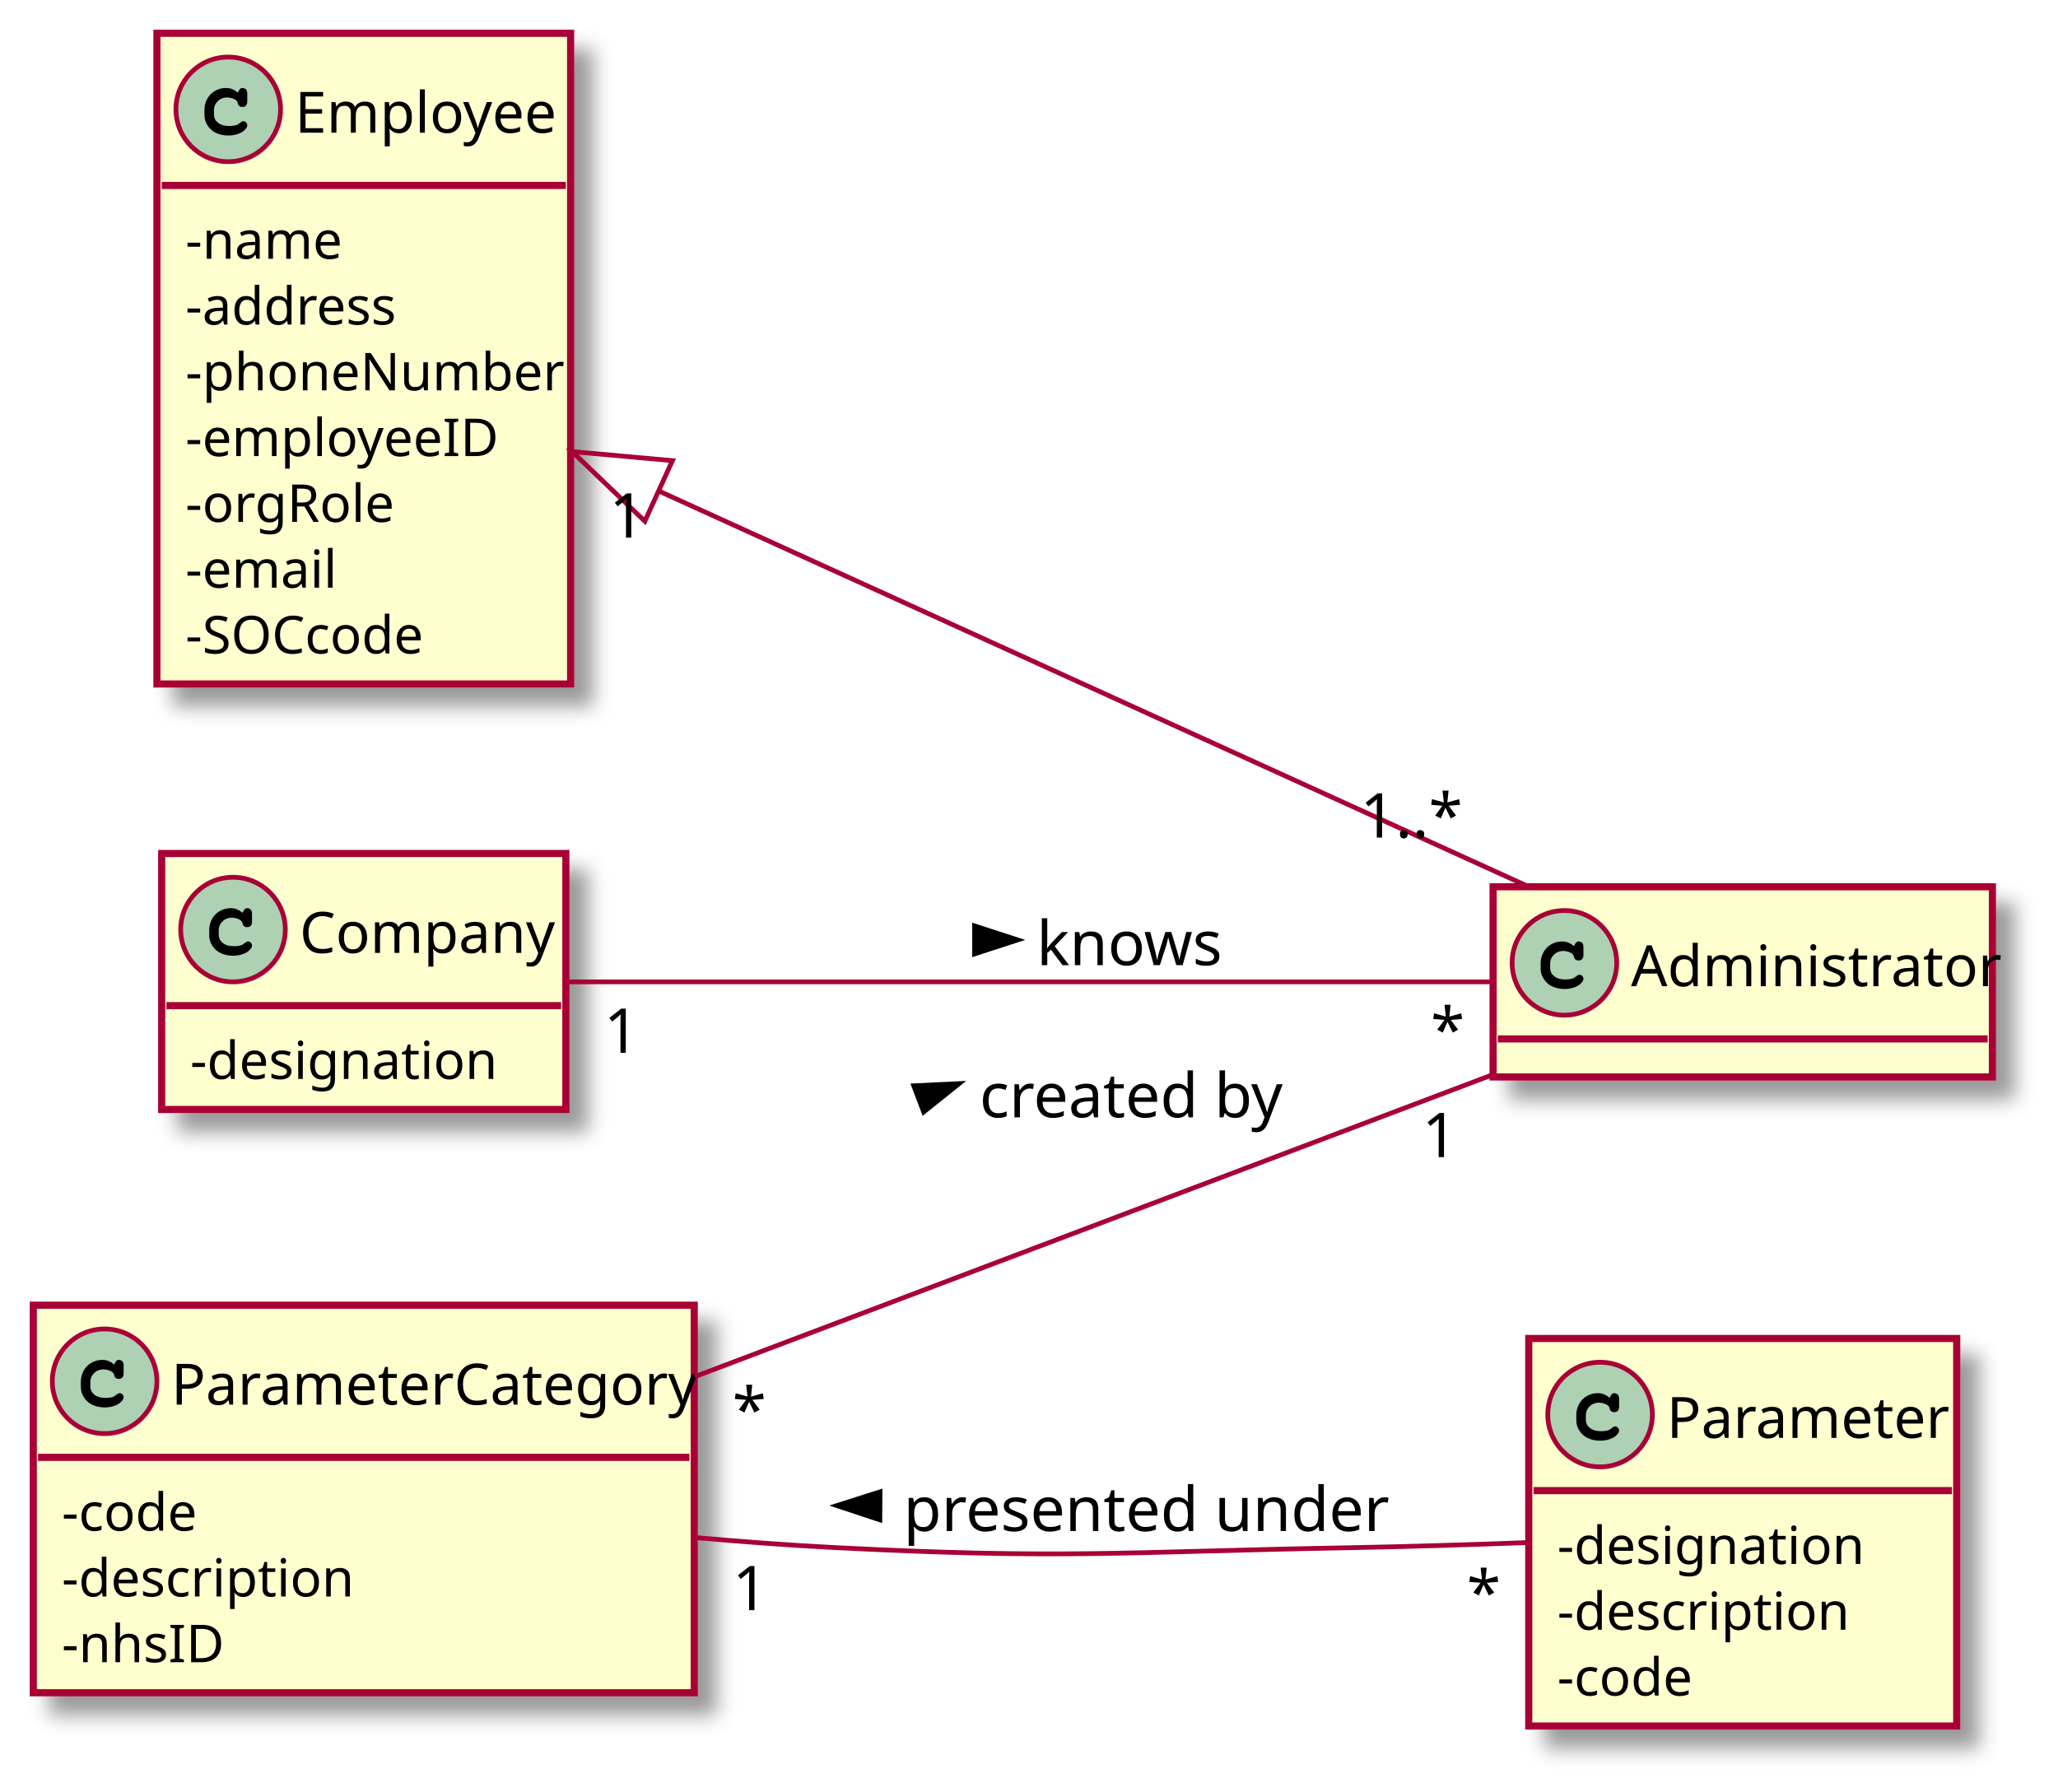
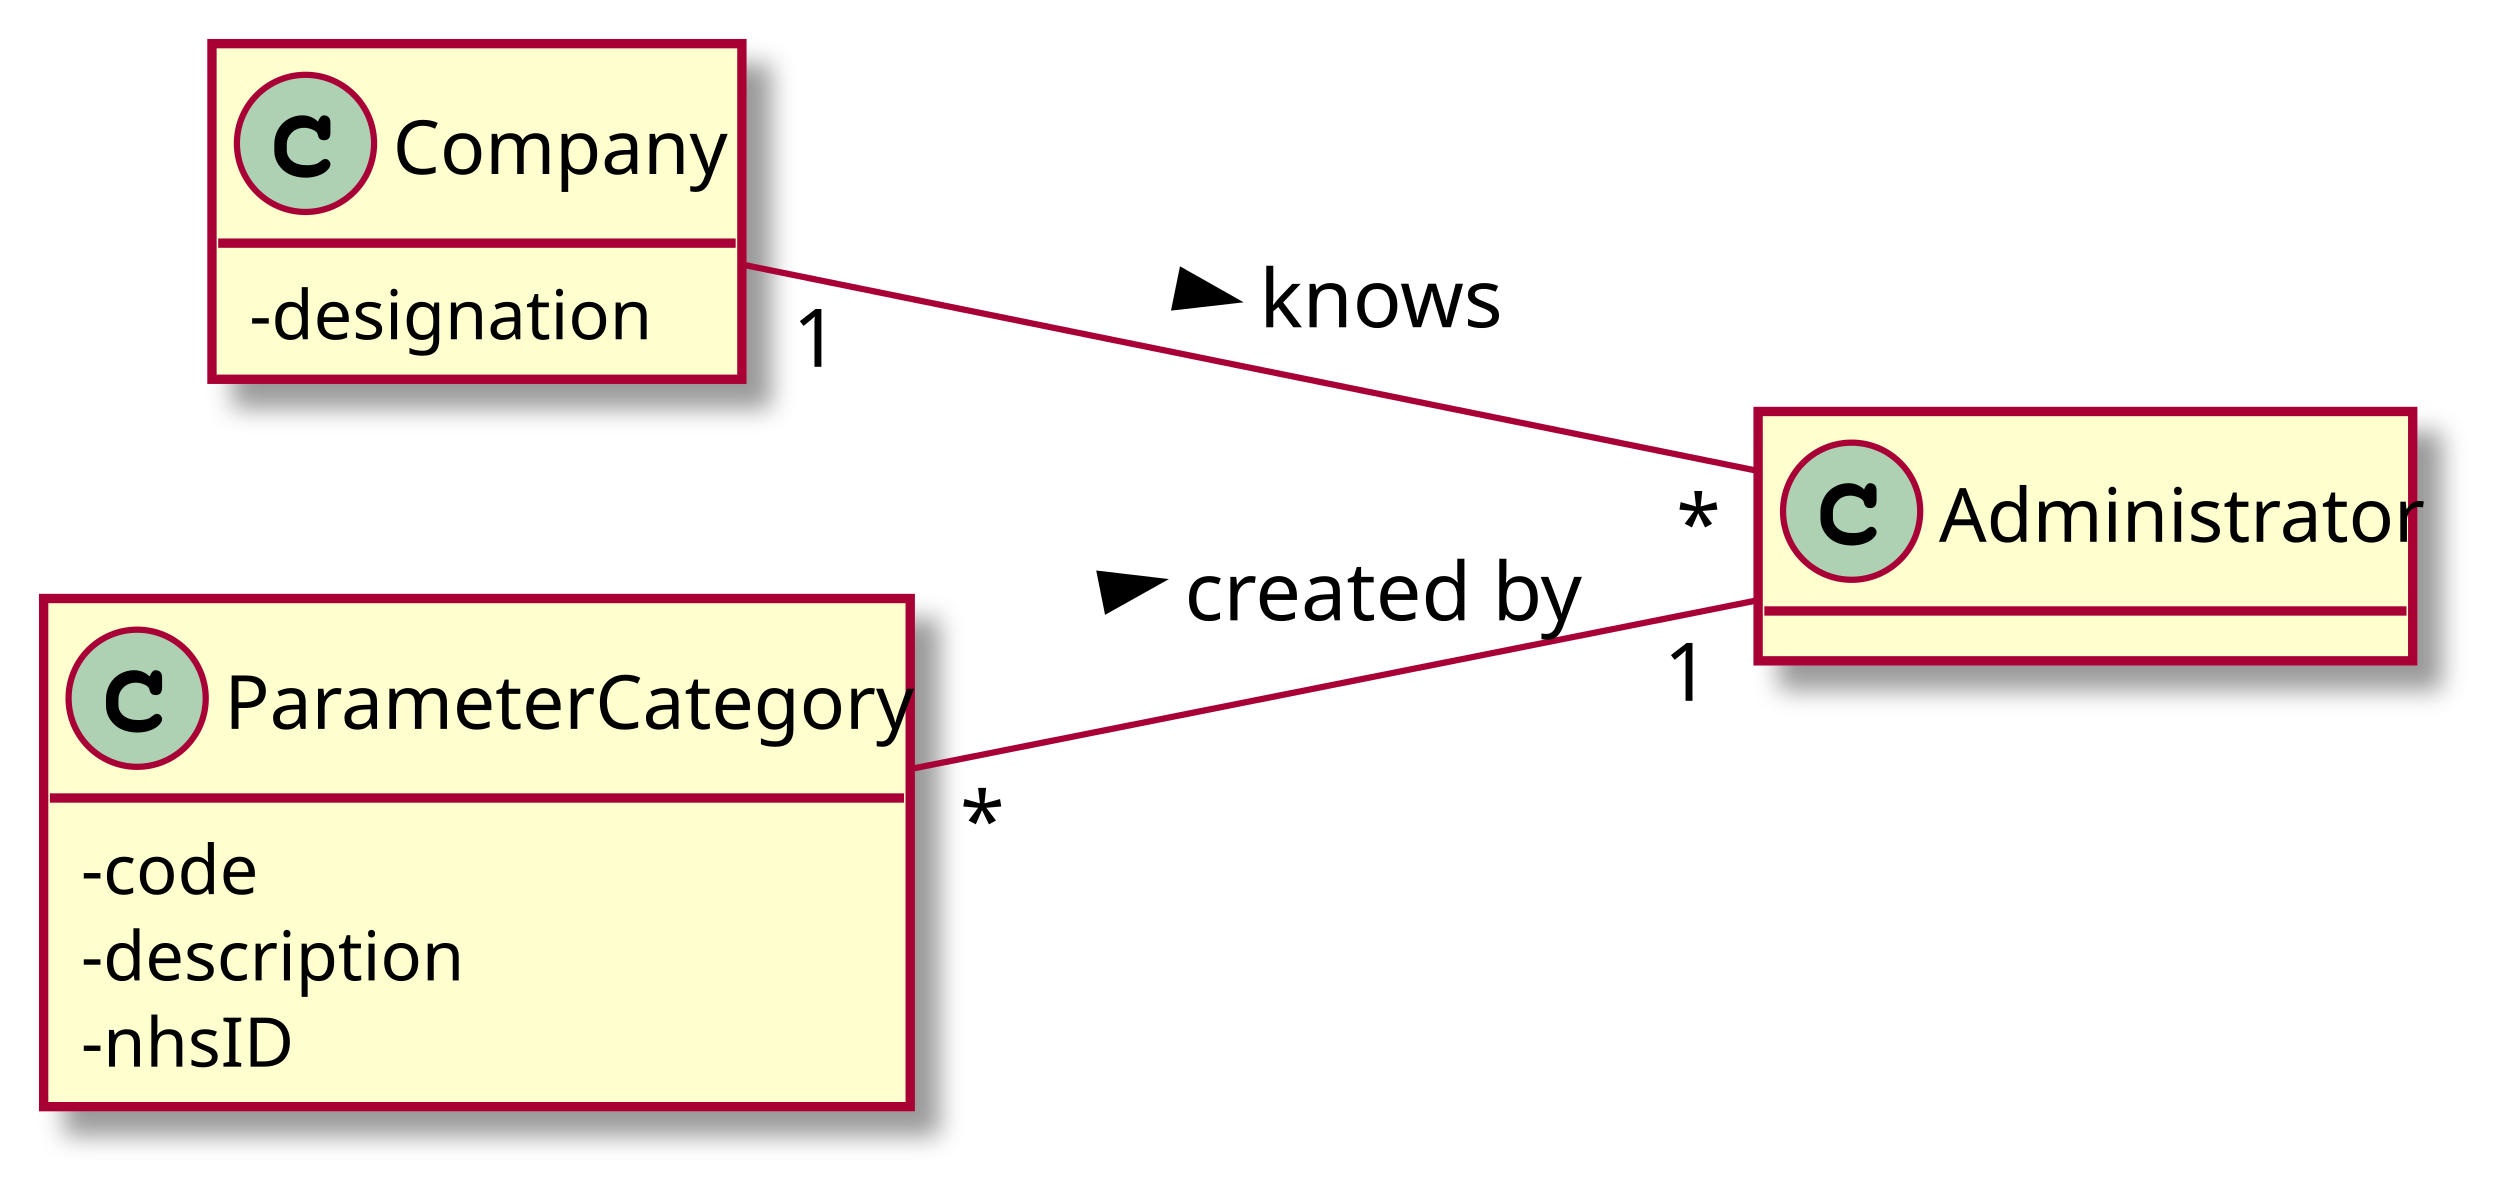
- <svg xmlns="http://www.w3.org/2000/svg" contentScriptType="application/ecmascript" contentStyleType="text/css" height="471.25px" preserveAspectRatio="none" style="width:541px;height:471px;" version="1.1" viewBox="0 0 541 471" width="541.25px" zoomAndPan="magnify">
+ <svg xmlns="http://www.w3.org/2000/svg" contentScriptType="application/ecmascript" contentStyleType="text/css" height="191px" preserveAspectRatio="none" style="width:401px;height:191px;" version="1.1" viewBox="0 0 401 191" width="401px" zoomAndPan="magnify">
  <defs>
-     <filter height="300%" id="f3g3r2jabuijv" width="300%" x="-1" y="-1">
-       <feGaussianBlur result="blurOut" stdDeviation="2.5" />
+     <filter height="300%" id="f1x9mqbijrpstf" width="300%" x="-1" y="-1">
+       <feGaussianBlur result="blurOut" stdDeviation="2.0" />
      <feColorMatrix in="blurOut" result="blurOut2" type="matrix" values="0 0 0 0 0 0 0 0 0 0 0 0 0 0 0 0 0 0 .4 0" />
-       <feOffset dx="5.0" dy="5.0" in="blurOut2" result="blurOut3" />
+       <feOffset dx="4.0" dy="4.0" in="blurOut2" result="blurOut3" />
      <feBlend in="SourceGraphic" in2="blurOut3" mode="normal" />
    </filter>
  </defs>
  <g>
-     <rect codeLine="5" fill="#FEFECE" filter="url(#f3g3r2jabuijv)" height="67.295" id="Company" style="stroke:#A80036;stroke-width:1.875;" width="106.25" x="42.5" y="224.375" />
-     <ellipse cx="61.25" cy="244.375" fill="#ADD1B2" rx="13.75" ry="13.75" style="stroke:#A80036;stroke-width:1.25;" />
-     <path d="M63.75,240 Q64.004,239.375 64.297,239.062 Q64.59,238.75 64.922,238.75 Q65.508,238.75 65.879,239.102 Q66.25,239.453 66.25,240.273 L66.25,242.227 Q66.25,243.047 65.898,243.398 Q65.547,243.75 65,243.75 Q64.512,243.75 64.199,243.535 Q63.887,243.32 63.75,242.754 Q63.691,242.363 63.477,242.148 Q63.086,241.738 62.383,241.504 Q61.68,241.25 60.977,241.25 Q60.098,241.25 59.355,241.602 Q58.633,241.953 58.066,242.734 Q57.5,243.516 57.5,244.59 L57.5,245.742 Q57.5,247.031 58.555,247.891 Q59.609,248.75 61.484,248.75 Q62.598,248.75 63.379,248.496 Q63.828,248.359 64.336,247.91 Q64.668,247.656 64.844,247.578 Q65.019,247.5 65.234,247.5 Q65.644,247.5 65.938,247.832 Q66.25,248.144 66.25,248.594 Q66.25,249.023 65.82,249.531 Q65.195,250.273 64.199,250.684 Q62.891,251.25 61.289,251.25 Q59.414,251.25 57.91,250.508 Q56.699,249.922 55.84,248.652 Q55,247.383 55,245.879 L55,244.512 Q55,242.949 55.742,241.582 Q56.504,240.215 57.812,239.492 Q59.141,238.75 60.625,238.75 Q61.523,238.75 62.305,239.062 Q63.086,239.375 63.75,240 Z " fill="#000000" />
-     <text fill="#000000" font-family="sans-serif" font-size="15" lengthAdjust="spacing" textLength="66.25" x="78.75" y="250.513">Company</text>
-     <line style="stroke:#A80036;stroke-width:1.875;" x1="43.75" x2="147.5" y1="264.375" y2="264.375" />
-     <text fill="#000000" font-family="sans-serif" font-size="13.75" lengthAdjust="spacing" textLength="73.75" x="50" y="283.649">-designation</text>
-     <rect codeLine="8" fill="#FEFECE" filter="url(#f3g3r2jabuijv)" height="101.885" id="Parameter" style="stroke:#A80036;stroke-width:1.875;" width="112.5" x="401.875" y="351.875" />
-     <ellipse cx="420.625" cy="371.875" fill="#ADD1B2" rx="13.75" ry="13.75" style="stroke:#A80036;stroke-width:1.25;" />
-     <path d="M423.125,367.5 Q423.379,366.875 423.672,366.562 Q423.965,366.25 424.297,366.25 Q424.883,366.25 425.254,366.602 Q425.625,366.953 425.625,367.773 L425.625,369.727 Q425.625,370.547 425.273,370.898 Q424.922,371.25 424.375,371.25 Q423.887,371.25 423.574,371.035 Q423.262,370.82 423.125,370.254 Q423.066,369.863 422.852,369.648 Q422.461,369.238 421.758,369.004 Q421.055,368.75 420.352,368.75 Q419.473,368.75 418.731,369.102 Q418.008,369.453 417.441,370.234 Q416.875,371.016 416.875,372.09 L416.875,373.242 Q416.875,374.531 417.93,375.391 Q418.984,376.25 420.859,376.25 Q421.973,376.25 422.754,375.996 Q423.203,375.859 423.711,375.41 Q424.043,375.156 424.219,375.078 Q424.394,375 424.609,375 Q425.019,375 425.312,375.332 Q425.625,375.644 425.625,376.094 Q425.625,376.523 425.195,377.031 Q424.57,377.773 423.574,378.184 Q422.266,378.75 420.664,378.75 Q418.789,378.75 417.285,378.008 Q416.074,377.422 415.215,376.152 Q414.375,374.883 414.375,373.379 L414.375,372.012 Q414.375,370.449 415.117,369.082 Q415.879,367.715 417.188,366.992 Q418.516,366.25 420,366.25 Q420.898,366.25 421.68,366.562 Q422.461,366.875 423.125,367.5 Z " fill="#000000" />
-     <text fill="#000000" font-family="sans-serif" font-size="15" lengthAdjust="spacing" textLength="72.5" x="438.125" y="378.013">Parameter</text>
-     <line style="stroke:#A80036;stroke-width:1.875;" x1="403.125" x2="513.125" y1="391.875" y2="391.875" />
-     <text fill="#000000" font-family="sans-serif" font-size="13.75" lengthAdjust="spacing" textLength="73.75" x="409.375" y="411.149">-designation</text>
-     <text fill="#000000" font-family="sans-serif" font-size="13.75" lengthAdjust="spacing" textLength="71.25" x="409.375" y="428.444">-description</text>
-     <text fill="#000000" font-family="sans-serif" font-size="13.75" lengthAdjust="spacing" textLength="35" x="409.375" y="445.738">-code</text>
-     <rect codeLine="13" fill="#FEFECE" filter="url(#f3g3r2jabuijv)" height="101.885" id="ParameterCategory" style="stroke:#A80036;stroke-width:1.875;" width="173.75" x="8.75" y="343.125" />
-     <ellipse cx="27.5" cy="363.125" fill="#ADD1B2" rx="13.75" ry="13.75" style="stroke:#A80036;stroke-width:1.25;" />
-     <path d="M30,358.75 Q30.254,358.125 30.547,357.812 Q30.84,357.5 31.172,357.5 Q31.758,357.5 32.129,357.852 Q32.5,358.203 32.5,359.023 L32.5,360.977 Q32.5,361.797 32.148,362.148 Q31.797,362.5 31.25,362.5 Q30.762,362.5 30.449,362.285 Q30.137,362.07 30,361.504 Q29.941,361.113 29.727,360.898 Q29.336,360.488 28.633,360.254 Q27.93,360 27.227,360 Q26.348,360 25.605,360.352 Q24.883,360.703 24.316,361.484 Q23.75,362.266 23.75,363.34 L23.75,364.492 Q23.75,365.781 24.805,366.641 Q25.859,367.5 27.734,367.5 Q28.848,367.5 29.629,367.246 Q30.078,367.109 30.586,366.66 Q30.918,366.406 31.094,366.328 Q31.27,366.25 31.484,366.25 Q31.895,366.25 32.188,366.582 Q32.5,366.894 32.5,367.344 Q32.5,367.773 32.07,368.281 Q31.445,369.023 30.449,369.434 Q29.141,370 27.539,370 Q25.664,370 24.16,369.258 Q22.949,368.672 22.09,367.402 Q21.25,366.133 21.25,364.629 L21.25,363.262 Q21.25,361.699 21.992,360.332 Q22.754,358.965 24.062,358.242 Q25.391,357.5 26.875,357.5 Q27.773,357.5 28.555,357.812 Q29.336,358.125 30,358.75 Z " fill="#000000" />
-     <text fill="#000000" font-family="sans-serif" font-size="15" lengthAdjust="spacing" textLength="133.75" x="45" y="369.263">ParameterCategory</text>
-     <line style="stroke:#A80036;stroke-width:1.875;" x1="10" x2="181.25" y1="383.125" y2="383.125" />
-     <text fill="#000000" font-family="sans-serif" font-size="13.75" lengthAdjust="spacing" textLength="35" x="16.25" y="402.399">-code</text>
-     <text fill="#000000" font-family="sans-serif" font-size="13.75" lengthAdjust="spacing" textLength="71.25" x="16.25" y="419.694">-description</text>
-     <text fill="#000000" font-family="sans-serif" font-size="13.75" lengthAdjust="spacing" textLength="38.75" x="16.25" y="436.988">-nhsID</text>
-     <rect codeLine="19" fill="#FEFECE" filter="url(#f3g3r2jabuijv)" height="50" id="Administrator" style="stroke:#A80036;stroke-width:1.875;" width="131.25" x="392.5" y="233.125" />
-     <ellipse cx="411.25" cy="253.125" fill="#ADD1B2" rx="13.75" ry="13.75" style="stroke:#A80036;stroke-width:1.25;" />
-     <path d="M413.75,248.75 Q414.004,248.125 414.297,247.812 Q414.59,247.5 414.922,247.5 Q415.508,247.5 415.879,247.852 Q416.25,248.203 416.25,249.023 L416.25,250.977 Q416.25,251.797 415.898,252.148 Q415.547,252.5 415,252.5 Q414.512,252.5 414.199,252.285 Q413.887,252.07 413.75,251.504 Q413.691,251.113 413.477,250.898 Q413.086,250.488 412.383,250.254 Q411.68,250 410.977,250 Q410.098,250 409.356,250.352 Q408.633,250.703 408.066,251.484 Q407.5,252.266 407.5,253.34 L407.5,254.492 Q407.5,255.781 408.555,256.641 Q409.609,257.5 411.484,257.5 Q412.598,257.5 413.379,257.246 Q413.828,257.109 414.336,256.66 Q414.668,256.406 414.844,256.328 Q415.019,256.25 415.234,256.25 Q415.644,256.25 415.938,256.582 Q416.25,256.894 416.25,257.344 Q416.25,257.773 415.82,258.281 Q415.195,259.023 414.199,259.434 Q412.891,260 411.289,260 Q409.414,260 407.91,259.258 Q406.699,258.672 405.84,257.402 Q405,256.133 405,254.629 L405,253.262 Q405,251.699 405.742,250.332 Q406.504,248.965 407.812,248.242 Q409.141,247.5 410.625,247.5 Q411.523,247.5 412.305,247.812 Q413.086,248.125 413.75,248.75 Z " fill="#000000" />
-     <text fill="#000000" font-family="sans-serif" font-size="15" lengthAdjust="spacing" textLength="91.25" x="428.75" y="259.263">Administrator</text>
-     <line style="stroke:#A80036;stroke-width:1.875;" x1="393.75" x2="522.5" y1="273.125" y2="273.125" />
-     <rect codeLine="21" fill="#FEFECE" filter="url(#f3g3r2jabuijv)" height="171.065" id="Employee" style="stroke:#A80036;stroke-width:1.875;" width="108.75" x="41.25" y="8.75" />
-     <ellipse cx="60" cy="28.75" fill="#ADD1B2" rx="13.75" ry="13.75" style="stroke:#A80036;stroke-width:1.25;" />
-     <path d="M62.5,24.375 Q62.754,23.75 63.047,23.438 Q63.34,23.125 63.672,23.125 Q64.258,23.125 64.629,23.477 Q65,23.828 65,24.648 L65,26.602 Q65,27.422 64.648,27.773 Q64.297,28.125 63.75,28.125 Q63.262,28.125 62.949,27.91 Q62.637,27.695 62.5,27.129 Q62.441,26.738 62.227,26.523 Q61.836,26.113 61.133,25.879 Q60.43,25.625 59.727,25.625 Q58.848,25.625 58.105,25.977 Q57.383,26.328 56.816,27.109 Q56.25,27.891 56.25,28.965 L56.25,30.117 Q56.25,31.406 57.305,32.266 Q58.359,33.125 60.234,33.125 Q61.348,33.125 62.129,32.871 Q62.578,32.734 63.086,32.285 Q63.418,32.031 63.594,31.953 Q63.77,31.875 63.984,31.875 Q64.394,31.875 64.688,32.207 Q65,32.52 65,32.969 Q65,33.398 64.57,33.906 Q63.945,34.648 62.949,35.059 Q61.641,35.625 60.039,35.625 Q58.164,35.625 56.66,34.883 Q55.449,34.297 54.59,33.027 Q53.75,31.758 53.75,30.254 L53.75,28.887 Q53.75,27.324 54.492,25.957 Q55.254,24.59 56.562,23.867 Q57.891,23.125 59.375,23.125 Q60.273,23.125 61.055,23.438 Q61.836,23.75 62.5,24.375 Z " fill="#000000" />
-     <text fill="#000000" font-family="sans-serif" font-size="15" lengthAdjust="spacing" textLength="68.75" x="77.5" y="34.888">Employee</text>
-     <line style="stroke:#A80036;stroke-width:1.875;" x1="42.5" x2="148.75" y1="48.75" y2="48.75" />
-     <text fill="#000000" font-family="sans-serif" font-size="13.75" lengthAdjust="spacing" textLength="37.5" x="48.75" y="68.024">-name</text>
-     <text fill="#000000" font-family="sans-serif" font-size="13.75" lengthAdjust="spacing" textLength="55" x="48.75" y="85.319">-address</text>
-     <text fill="#000000" font-family="sans-serif" font-size="13.75" lengthAdjust="spacing" textLength="88.75" x="48.75" y="102.614">-phoneNumber</text>
-     <text fill="#000000" font-family="sans-serif" font-size="13.75" lengthAdjust="spacing" textLength="73.75" x="48.75" y="119.908">-employeeID</text>
-     <text fill="#000000" font-family="sans-serif" font-size="13.75" lengthAdjust="spacing" textLength="51.25" x="48.75" y="137.203">-orgRole</text>
-     <text fill="#000000" font-family="sans-serif" font-size="13.75" lengthAdjust="spacing" textLength="35" x="48.75" y="154.498">-email</text>
-     <text fill="#000000" font-family="sans-serif" font-size="13.75" lengthAdjust="spacing" textLength="62.5" x="48.75" y="171.793">-SOCcode</text>
-     <path codeLine="31" d="M173.25,129.113 C241.825,160.312 340.825,205.338 401.887,233.113 " fill="none" id="Employee-backto-Administrator" style="stroke:#A80036;stroke-width:1.25;" />
-     <polygon fill="none" points="169.512,137.025,150.387,118.713,176.762,121.1,169.512,137.025" style="stroke:#A80036;stroke-width:1.25;" />
-     <text fill="#000000" font-family="sans-serif" font-size="16.25" lengthAdjust="spacing" textLength="8.75" x="160.182" y="141.32">1</text>
-     <text fill="#000000" font-family="sans-serif" font-size="16.25" lengthAdjust="spacing" textLength="25" x="357.555" y="220.196">1..*</text>
-     <path codeLine="32" d="M182.562,404.2 C195.113,405.312 207.875,406.262 220,406.875 C279.925,409.913 295.012,407.975 355,406.875 C370.038,406.6 386.325,406.087 401.375,405.538 " fill="none" id="ParameterCategory-Parameter" style="stroke:#A80036;stroke-width:1.25;" />
-     <polygon fill="#000000" points="220,395.807,231.284,399.549,231.329,392.202,220,395.807" style="stroke:#000000;stroke-width:1.25;" />
-     <text fill="#000000" font-family="sans-serif" font-size="16.25" lengthAdjust="spacing" textLength="116.25" x="237.5" y="402.494">presented under</text>
-     <text fill="#000000" font-family="sans-serif" font-size="16.25" lengthAdjust="spacing" textLength="8.75" x="192.55" y="423.295">1</text>
-     <text fill="#000000" font-family="sans-serif" font-size="16.25" lengthAdjust="spacing" textLength="6.25" x="385.582" y="424.469">*</text>
-     <path codeLine="33" d="M182.65,361.913 C246.912,337.587 333.488,304.825 392.038,282.663 " fill="none" id="ParameterCategory-Administrator" style="stroke:#A80036;stroke-width:1.25;" />
-     <polygon fill="#000000" points="252.095,284.882,240.221,285.449,242.821,292.32,252.095,284.882" style="stroke:#000000;stroke-width:1.25;" />
-     <text fill="#000000" font-family="sans-serif" font-size="16.25" lengthAdjust="spacing" textLength="76.25" x="257.5" y="293.744">created by</text>
-     <text fill="#000000" font-family="sans-serif" font-size="16.25" lengthAdjust="spacing" textLength="6.25" x="192.51" y="376.382">*</text>
-     <text fill="#000000" font-family="sans-serif" font-size="16.25" lengthAdjust="spacing" textLength="8.75" x="373.819" y="304.202">1</text>
-     <path codeLine="34" d="M148.838,258.125 C213.188,258.125 322.812,258.125 392.45,258.125 " fill="none" id="Company-Administrator" style="stroke:#A80036;stroke-width:1.25;" />
-     <polygon fill="#000000" points="267.5,247.095,256.194,243.421,256.194,250.768,267.5,247.095" style="stroke:#000000;stroke-width:1.25;" />
-     <text fill="#000000" font-family="sans-serif" font-size="16.25" lengthAdjust="spacing" textLength="46.25" x="272.5" y="253.744">knows</text>
-     <text fill="#000000" font-family="sans-serif" font-size="16.25" lengthAdjust="spacing" textLength="8.75" x="158.735" y="276.768">1</text>
-     <text fill="#000000" font-family="sans-serif" font-size="16.25" lengthAdjust="spacing" textLength="6.25" x="376.095" y="276.495">*</text>
+     <rect codeLine="5" fill="#FEFECE" filter="url(#f1x9mqbijrpstf)" height="53.836" id="Company" style="stroke:#A80036;stroke-width:1.5;" width="85" x="34" y="7" />
+     <ellipse cx="49" cy="23" fill="#ADD1B2" rx="11" ry="11" style="stroke:#A80036;stroke-width:1.0;" />
+     <path d="M51,19.5 Q51.203,19 51.438,18.75 Q51.672,18.5 51.938,18.5 Q52.406,18.5 52.703,18.781 Q53,19.062 53,19.719 L53,21.281 Q53,21.938 52.719,22.219 Q52.438,22.5 52,22.5 Q51.609,22.5 51.359,22.328 Q51.109,22.156 51,21.703 Q50.953,21.391 50.781,21.219 Q50.469,20.891 49.906,20.703 Q49.344,20.5 48.781,20.5 Q48.078,20.5 47.484,20.781 Q46.906,21.062 46.453,21.688 Q46,22.312 46,23.172 L46,24.094 Q46,25.125 46.844,25.812 Q47.688,26.5 49.188,26.5 Q50.078,26.5 50.703,26.297 Q51.062,26.188 51.469,25.828 Q51.734,25.625 51.875,25.562 Q52.016,25.5 52.188,25.5 Q52.516,25.5 52.75,25.766 Q53,26.016 53,26.375 Q53,26.719 52.656,27.125 Q52.156,27.719 51.359,28.047 Q50.312,28.5 49.031,28.5 Q47.531,28.5 46.328,27.906 Q45.359,27.438 44.672,26.422 Q44,25.406 44,24.203 L44,23.109 Q44,21.859 44.594,20.766 Q45.203,19.672 46.25,19.094 Q47.312,18.5 48.5,18.5 Q49.219,18.5 49.844,18.75 Q50.469,19 51,19.5 Z " fill="#000000" />
+     <text fill="#000000" font-family="sans-serif" font-size="12" lengthAdjust="spacing" textLength="53" x="63" y="27.91">Company</text>
+     <line style="stroke:#A80036;stroke-width:1.5;" x1="35" x2="118" y1="39" y2="39" />
+     <text fill="#000000" font-family="sans-serif" font-size="11" lengthAdjust="spacing" textLength="59" x="40" y="54.419">-designation</text>
+     <rect codeLine="9" fill="#FEFECE" filter="url(#f1x9mqbijrpstf)" height="81.508" id="ParameterCategory" style="stroke:#A80036;stroke-width:1.5;" width="139" x="7" y="96" />
+     <ellipse cx="22" cy="112" fill="#ADD1B2" rx="11" ry="11" style="stroke:#A80036;stroke-width:1.0;" />
+     <path d="M24,108.5 Q24.203,108 24.438,107.75 Q24.672,107.5 24.938,107.5 Q25.406,107.5 25.703,107.781 Q26,108.062 26,108.719 L26,110.281 Q26,110.938 25.719,111.219 Q25.438,111.5 25,111.5 Q24.609,111.5 24.359,111.328 Q24.109,111.156 24,110.703 Q23.953,110.391 23.781,110.219 Q23.469,109.891 22.906,109.703 Q22.344,109.5 21.781,109.5 Q21.078,109.5 20.484,109.781 Q19.906,110.062 19.453,110.688 Q19,111.312 19,112.172 L19,113.094 Q19,114.125 19.844,114.812 Q20.688,115.5 22.188,115.5 Q23.078,115.5 23.703,115.297 Q24.062,115.188 24.469,114.828 Q24.734,114.625 24.875,114.562 Q25.016,114.5 25.188,114.5 Q25.516,114.5 25.75,114.766 Q26,115.016 26,115.375 Q26,115.719 25.656,116.125 Q25.156,116.719 24.359,117.047 Q23.312,117.5 22.031,117.5 Q20.531,117.5 19.328,116.906 Q18.359,116.438 17.672,115.422 Q17,114.406 17,113.203 L17,112.109 Q17,110.859 17.594,109.766 Q18.203,108.672 19.25,108.094 Q20.312,107.5 21.5,107.5 Q22.219,107.5 22.844,107.75 Q23.469,108 24,108.5 Z " fill="#000000" />
+     <text fill="#000000" font-family="sans-serif" font-size="12" lengthAdjust="spacing" textLength="107" x="36" y="116.91">ParameterCategory</text>
+     <line style="stroke:#A80036;stroke-width:1.5;" x1="8" x2="145" y1="128" y2="128" />
+     <text fill="#000000" font-family="sans-serif" font-size="11" lengthAdjust="spacing" textLength="28" x="13" y="143.419">-code</text>
+     <text fill="#000000" font-family="sans-serif" font-size="11" lengthAdjust="spacing" textLength="57" x="13" y="157.255">-description</text>
+     <text fill="#000000" font-family="sans-serif" font-size="11" lengthAdjust="spacing" textLength="31" x="13" y="171.091">-nhsID</text>
+     <rect codeLine="15" fill="#FEFECE" filter="url(#f1x9mqbijrpstf)" height="40" id="Administrator" style="stroke:#A80036;stroke-width:1.5;" width="105" x="282" y="66" />
+     <ellipse cx="297" cy="82" fill="#ADD1B2" rx="11" ry="11" style="stroke:#A80036;stroke-width:1.0;" />
+     <path d="M299,78.5 Q299.203,78 299.438,77.75 Q299.672,77.5 299.938,77.5 Q300.406,77.5 300.703,77.781 Q301,78.062 301,78.719 L301,80.281 Q301,80.938 300.719,81.219 Q300.438,81.5 300,81.5 Q299.609,81.5 299.359,81.328 Q299.109,81.156 299,80.703 Q298.953,80.391 298.781,80.219 Q298.469,79.891 297.906,79.703 Q297.344,79.5 296.781,79.5 Q296.078,79.5 295.484,79.781 Q294.906,80.062 294.453,80.688 Q294,81.312 294,82.172 L294,83.094 Q294,84.125 294.844,84.812 Q295.688,85.5 297.188,85.5 Q298.078,85.5 298.703,85.297 Q299.062,85.188 299.469,84.828 Q299.734,84.625 299.875,84.562 Q300.016,84.5 300.188,84.5 Q300.516,84.5 300.75,84.766 Q301,85.016 301,85.375 Q301,85.719 300.656,86.125 Q300.156,86.719 299.359,87.047 Q298.312,87.5 297.031,87.5 Q295.531,87.5 294.328,86.906 Q293.359,86.438 292.672,85.422 Q292,84.406 292,83.203 L292,82.109 Q292,80.859 292.594,79.766 Q293.203,78.672 294.25,78.094 Q295.312,77.5 296.5,77.5 Q297.219,77.5 297.844,77.75 Q298.469,78 299,78.5 Z " fill="#000000" />
+     <text fill="#000000" font-family="sans-serif" font-size="12" lengthAdjust="spacing" textLength="73" x="311" y="86.91">Administrator</text>
+     <line style="stroke:#A80036;stroke-width:1.5;" x1="283" x2="386" y1="98" y2="98" />
+     <path codeLine="17" d="M146.1,123.33 C188.76,114.84 242.72,104.09 281.77,96.31 " fill="none" id="ParameterCategory-Administrator" style="stroke:#A80036;stroke-width:1.0;" />
+     <polygon fill="#000000" points="185.904,93.199,176.459,92.084,177.607,97.848,185.904,93.199" style="stroke:#000000;stroke-width:1.0;" />
+     <text fill="#000000" font-family="sans-serif" font-size="13" lengthAdjust="spacing" textLength="61" x="190" y="99.495">created by</text>
+     <text fill="#000000" font-family="sans-serif" font-size="13" lengthAdjust="spacing" textLength="5" x="153.986" y="136.251">*</text>
+     <text fill="#000000" font-family="sans-serif" font-size="13" lengthAdjust="spacing" textLength="7" x="266.863" y="112.405">1</text>
+     <path codeLine="18" d="M119.2,42.47 C163.55,51.48 233.76,65.74 281.64,75.47 " fill="none" id="Company-Administrator" style="stroke:#A80036;stroke-width:1.0;" />
+     <polygon fill="#000000" points="197.9,48.171,189.621,43.49,188.451,49.251,197.9,48.171" style="stroke:#000000;stroke-width:1.0;" />
+     <text fill="#000000" font-family="sans-serif" font-size="13" lengthAdjust="spacing" textLength="37" x="202" y="52.495">knows</text>
+     <text fill="#000000" font-family="sans-serif" font-size="13" lengthAdjust="spacing" textLength="7" x="127.141" y="58.84">1</text>
+     <text fill="#000000" font-family="sans-serif" font-size="13" lengthAdjust="spacing" textLength="5" x="268.855" y="88.634">*</text>
  </g>
</svg>
